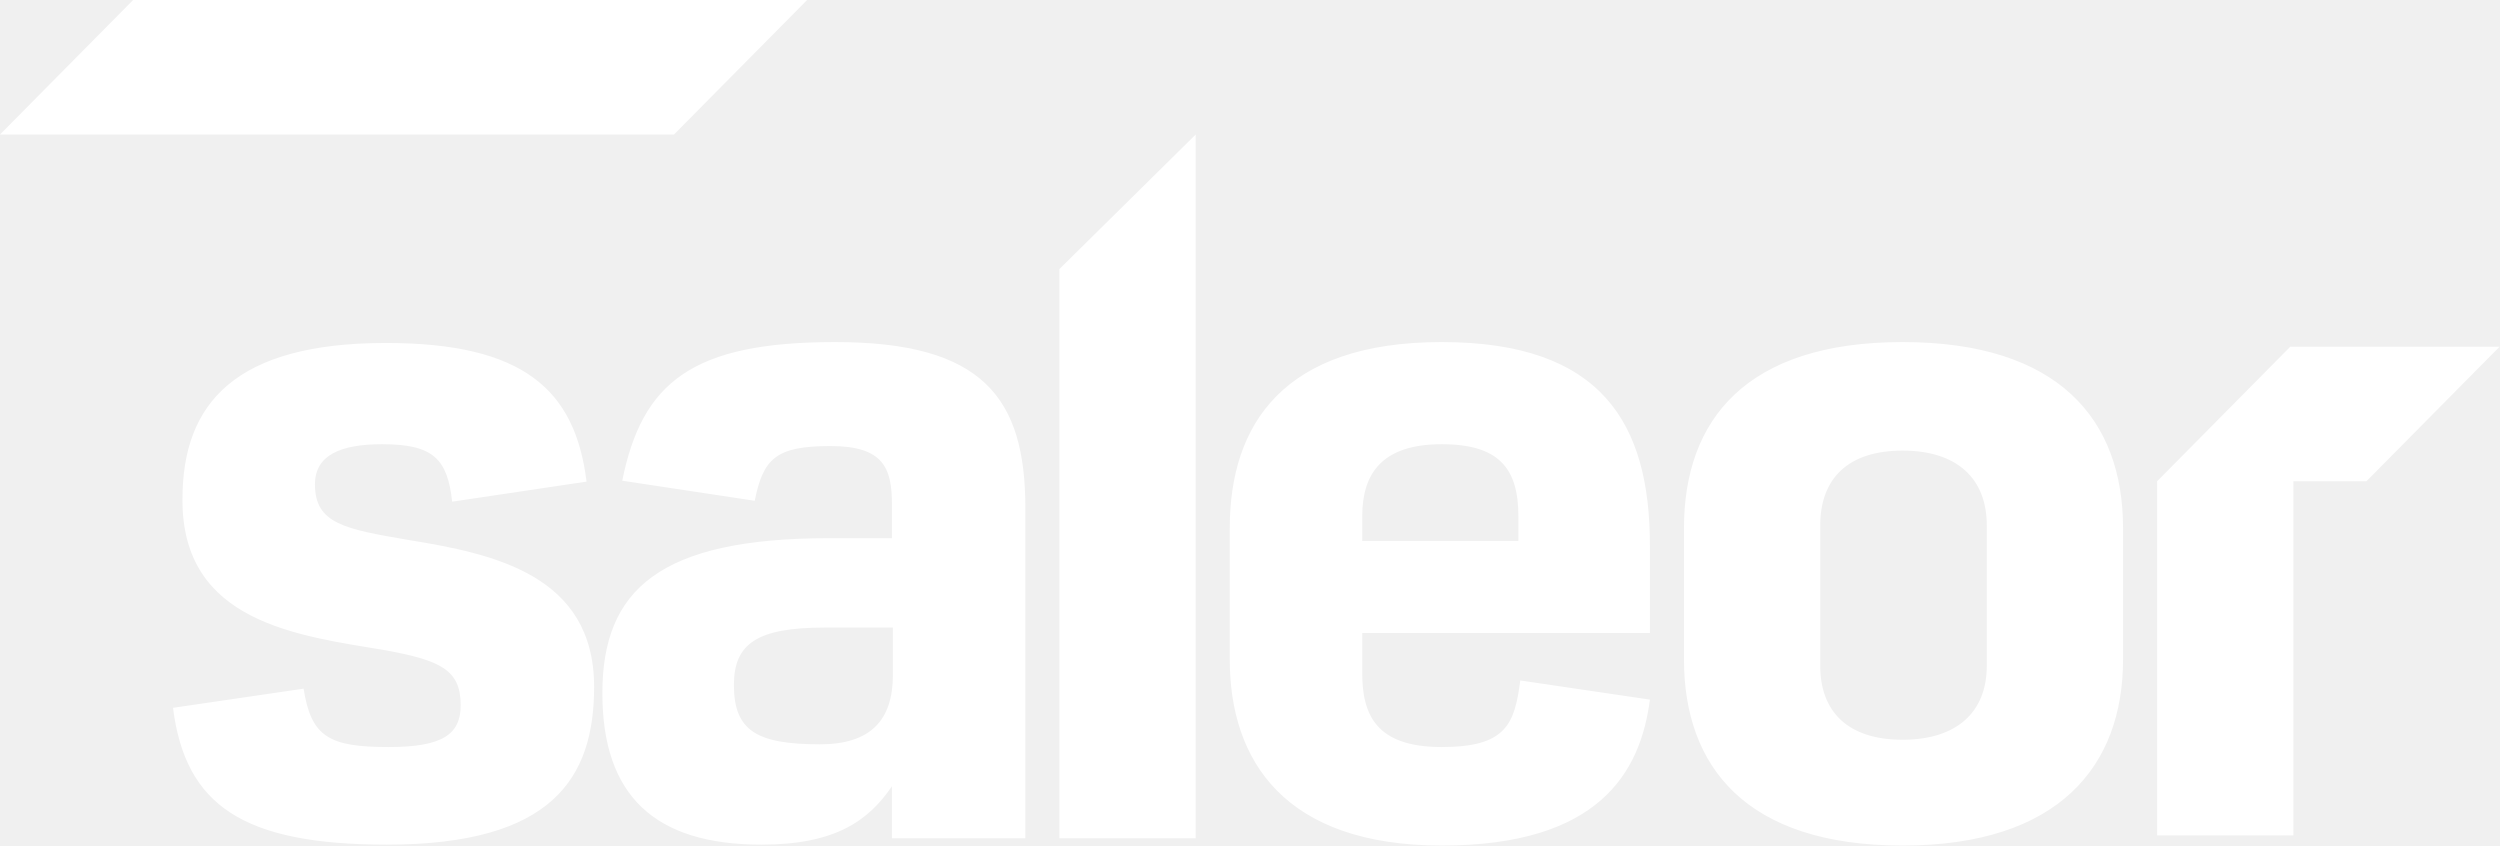
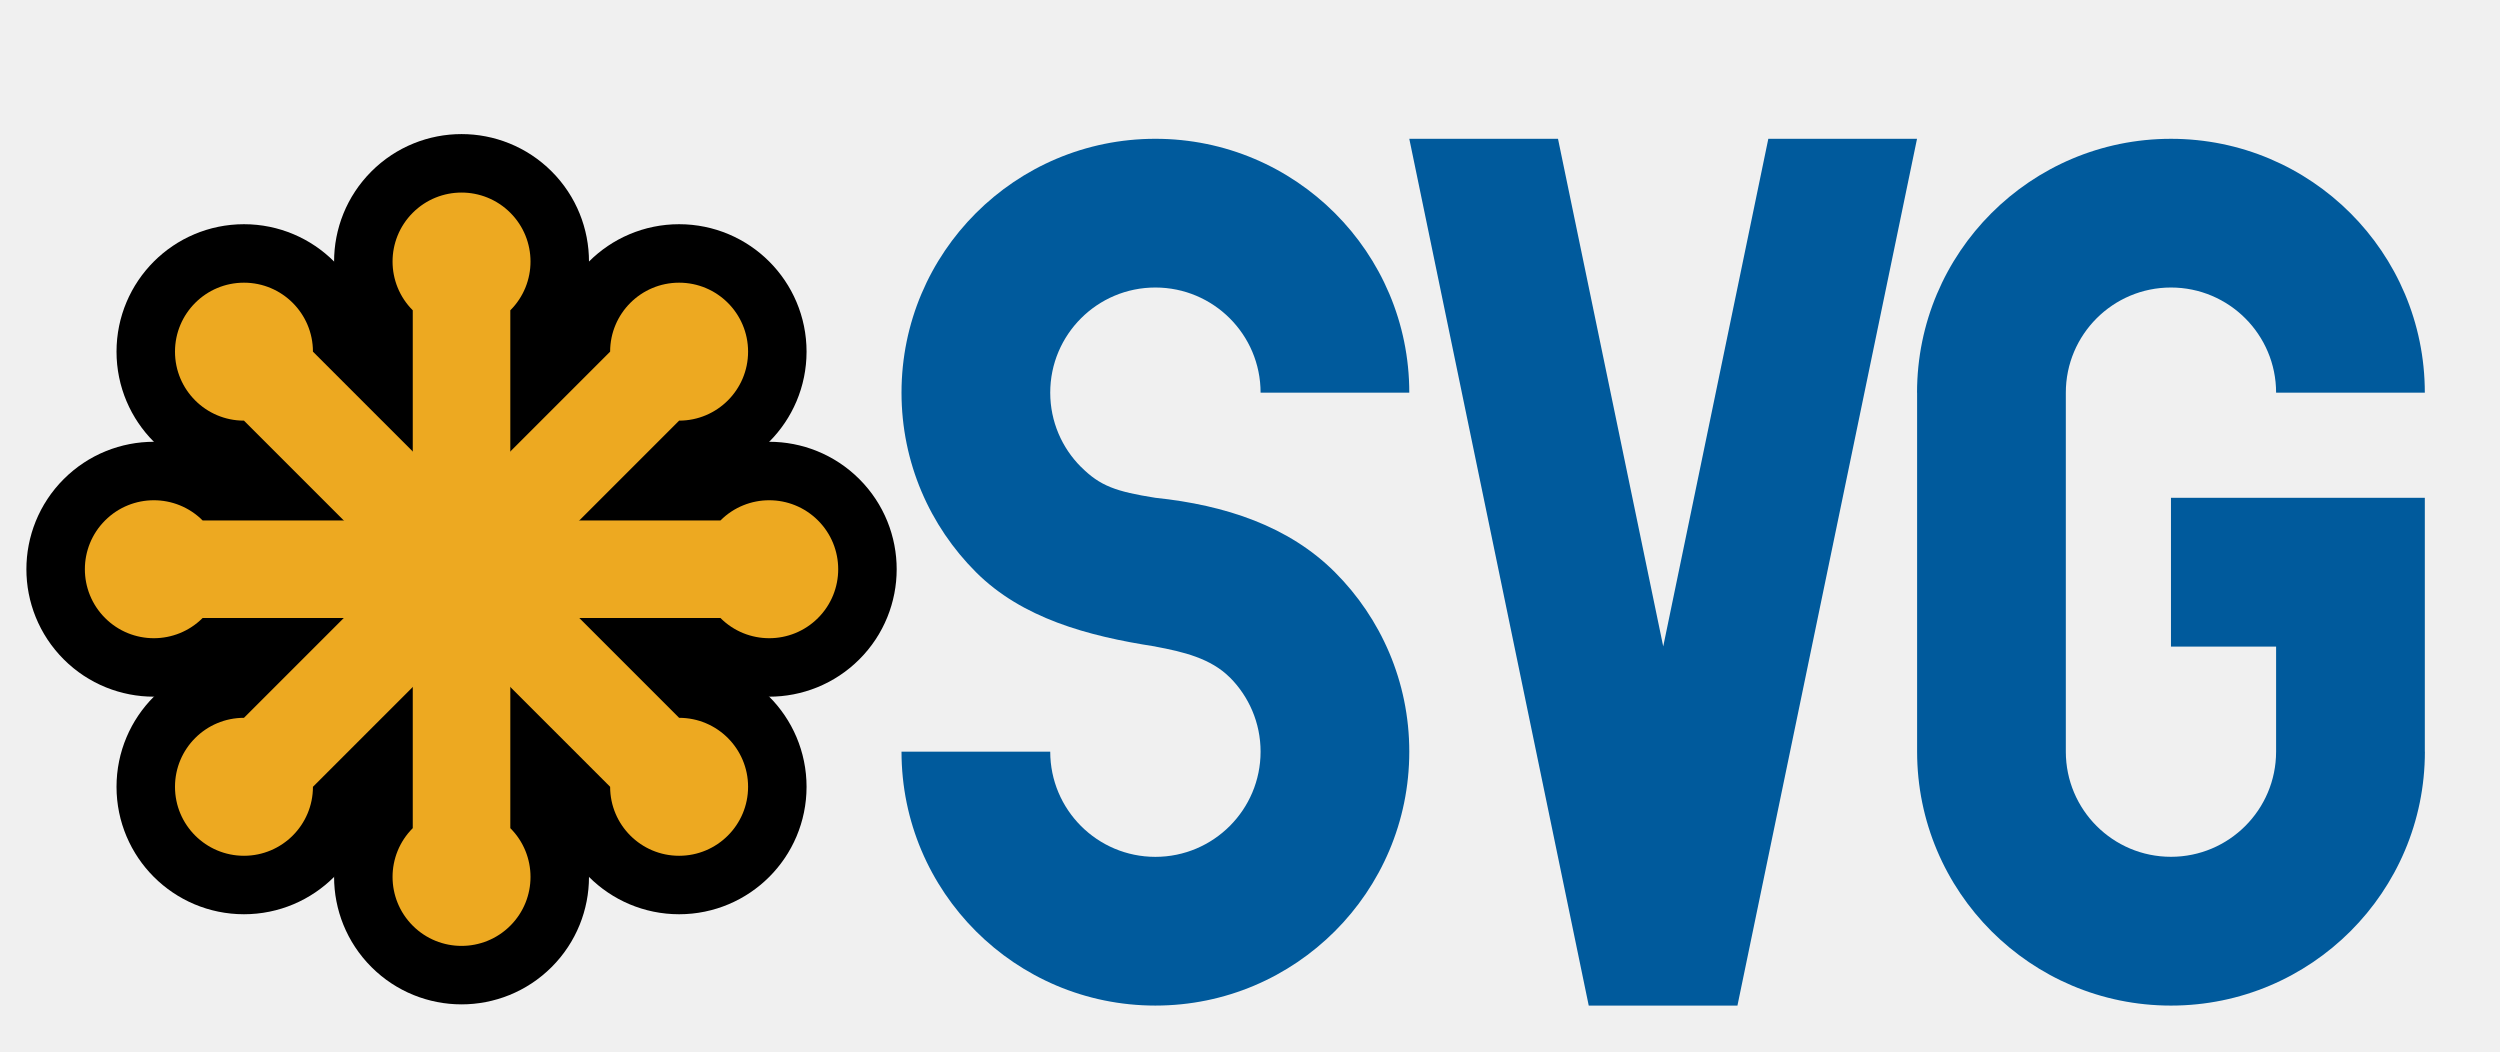
- <svg xmlns="http://www.w3.org/2000/svg" viewBox="0 0 538 182" fill-rule="evenodd" clip-rule="evenodd">
-   <g>
-     <path fill="none" d="M0 0h537.903v181.963H0z" />
-     <clipPath id="a">
-       <path d="M0 0h537.903v181.963H0z" />
-     </clipPath>
-     <g clip-path="url(#a)">
-       <path d="M28.649 0L-.001 28.949l145.042-.001 28.65-28.949L28.649 0z" fill="#fff" />
-       <path d="M83.256 181.766c35.637 0 44.598-14.329 44.598-33.957 0-24.144-21.79-28.658-39.914-31.603-13.848-2.356-20.161-3.533-20.161-11.973 0-6.281 5.498-8.637 14.459-8.637 10.997 0 14.051 3.141 15.07 12.366l28.917-4.318c-2.445-19.825-13.645-29.836-43.173-29.836-32.378 0-43.782 12.955-43.782 33.565-.203 26.696 25.048 29.443 43.782 32.583 11.607 2.161 16.089 4.122 16.089 11.778 0 6.282-3.869 9.03-15.478 9.03-12.829 0-16.698-2.159-18.327-12.563l-28.102 4.122c2.647 21.003 15.069 29.443 46.022 29.443m93.212-21.59c-13.645 0-18.531-2.945-18.531-12.759 0-8.833 4.886-12.366 19.549-12.366h14.662v10.207c0 9.814-4.887 14.918-15.68 14.918m-12.626 21.591c15.884 0 23.012-5.104 28.103-12.563v11.189h28.712v-71.056c0-23.751-9.164-35.724-40.931-35.724-30.75 0-41.542 8.636-45.819 29.835l28.51 4.319c1.832-9.029 4.48-11.778 16.291-11.778 11.404 0 13.237 4.711 13.237 12.563v7.263h-13.441c-36.451 0-48.874 10.992-48.874 33.368 0 21.984 11.201 32.584 34.212 32.584M227.989 180.392h29.325V28.949l-29.325 28.948v122.495zm65.165-63.99v-5.299c0-9.225 4.277-15.507 17.106-15.507 12.422 0 16.496 5.3 16.496 15.507v5.299h-33.602zm17.106 65.561c33.805 0 42.765-15.703 44.801-31.406l-27.898-4.122c-1.222 9.421-3.055 14.329-16.903 14.329-14.05 0-17.106-6.871-17.106-15.899v-8.637h61.907v-18.844c0-26.302-10.386-43.772-44.801-43.772-34.007 0-45.615 17.666-45.615 40.043v28.265c0 21.789 11.811 40.043 45.615 40.043m99.173 0c33.6 0 47.447-17.077 47.447-40.043v-28.265c0-23.358-13.847-40.043-47.447-40.043-33.602 0-47.041 16.685-47.041 40.043v28.265c0 22.966 13.236 40.043 47.041 40.043m0-22.769c-11.812 0-17.717-6.085-17.717-15.899v-30.228c0-10.011 5.905-16.096 17.717-16.096 11.811 0 18.123 6.085 18.123 16.096v30.228c0 9.814-6.312 15.899-18.123 15.899M509.253 103.568h-15.718v76.21h-29.324v-76.21l28.65-28.949h45.042l-28.65 28.949z" fill="#fff" />
+ <svg xmlns="http://www.w3.org/2000/svg" xmlns:xlink="http://www.w3.org/1999/xlink" viewBox="0 0 195 82">
+   <text x="0" y="75" font-size="83" fill-opacity="0" font-family="Trebuchet" letter-spacing="-12">W3C</text>
+   <text x="180" y="75" font-size="83" fill-opacity="0" font-family="Trebuchet" font-weight="bold">SVG</text>
+   <defs>
+     <g id="SVG" fill="#005A9C">
+       <path id="S" d="M 5.482,31.319 C2.163,28.001 0.109,23.419 0.109,18.358 C0.109,8.232 8.322,0.024 18.443,0.024 C28.569,0.024 36.782,8.232 36.782,18.358 L26.042,18.358 C26.042,14.164 22.638,10.765 18.443,10.765 C14.249,10.765 10.850,14.164 10.850,18.358 C10.850,20.453 11.701,22.351 13.070,23.721 L13.075,23.721 C14.450,25.101 15.595,25.500 18.443,25.952 L18.443,25.952 C23.509,26.479 28.091,28.006 31.409,31.324 L31.409,31.324 C34.728,34.643 36.782,39.225 36.782,44.286 C36.782,54.412 28.569,62.625 18.443,62.625 C8.322,62.625 0.109,54.412 0.109,44.286 L10.850,44.286 C10.850,48.480 14.249,51.884 18.443,51.884 C22.638,51.884 26.042,48.480 26.042,44.286 C26.042,42.191 25.191,40.298 23.821,38.923 L23.816,38.923 C22.441,37.548 20.468,37.074 18.443,36.697 L18.443,36.692 C13.533,35.939 8.800,34.638 5.482,31.319 L5.482,31.319 L5.482,31.319 Z" />
+       <path id="V" d="M 73.452,0.024 L60.482,62.625 L49.742,62.625 L36.782,0.024 L47.522,0.024 L55.122,36.687 L62.712,0.024 L73.452,0.024 Z" />
+       <path id="G" d="M 91.792,25.952 L110.126,25.952 L110.126,44.286 L110.131,44.286 C110.131,54.413 101.918,62.626 91.792,62.626 C81.665,62.626 73.458,54.413 73.458,44.286 L73.458,44.286 L73.458,18.359 L73.453,18.359 C73.453,8.233 81.665,0.025 91.792,0.025 C101.913,0.025 110.126,8.233 110.126,18.359 L99.385,18.359 C99.385,14.169 95.981,10.765 91.792,10.765 C87.597,10.765 84.198,14.169 84.198,18.359 L84.198,44.286 L84.198,44.286 C84.198,48.481 87.597,51.880 91.792,51.880 C95.981,51.880 99.380,48.481 99.385,44.291 L99.385,44.286 L99.385,36.698 L91.792,36.698 L91.792,25.952 L91.792,25.952 Z" />
+     </g>
+   </defs>
+   <g shape-rendering="geometricPrecision" text-rendering="geometricPrecision" image-rendering="optimizeQuality">
+     <g>
+       <g id="logo" transform="scale(0.24) translate(0, 35)">
+         <g stroke-width="38.009" stroke="#000">
+           <g id="svgstar" transform="translate(150, 150)">
+             <path id="svgbar" fill="#EDA921" d="M-84.149,-15.851 a22.417,22.417 0 1 0 0,31.703 h168.297 a22.417,22.417 0 1 0 0,-31.703 Z" />
+             <use xlink:href="#svgbar" transform="rotate(45)" />
+             <use xlink:href="#svgbar" transform="rotate(90)" />
+             <use xlink:href="#svgbar" transform="rotate(135)" />
+           </g>
+         </g>
+         <use xlink:href="#svgstar" />
+       </g>
+       <g id="SVG-label">
+         <use xlink:href="#SVG" transform="scale(1.08) translate(65,10)" />
+       </g>
    </g>
  </g>
</svg>
